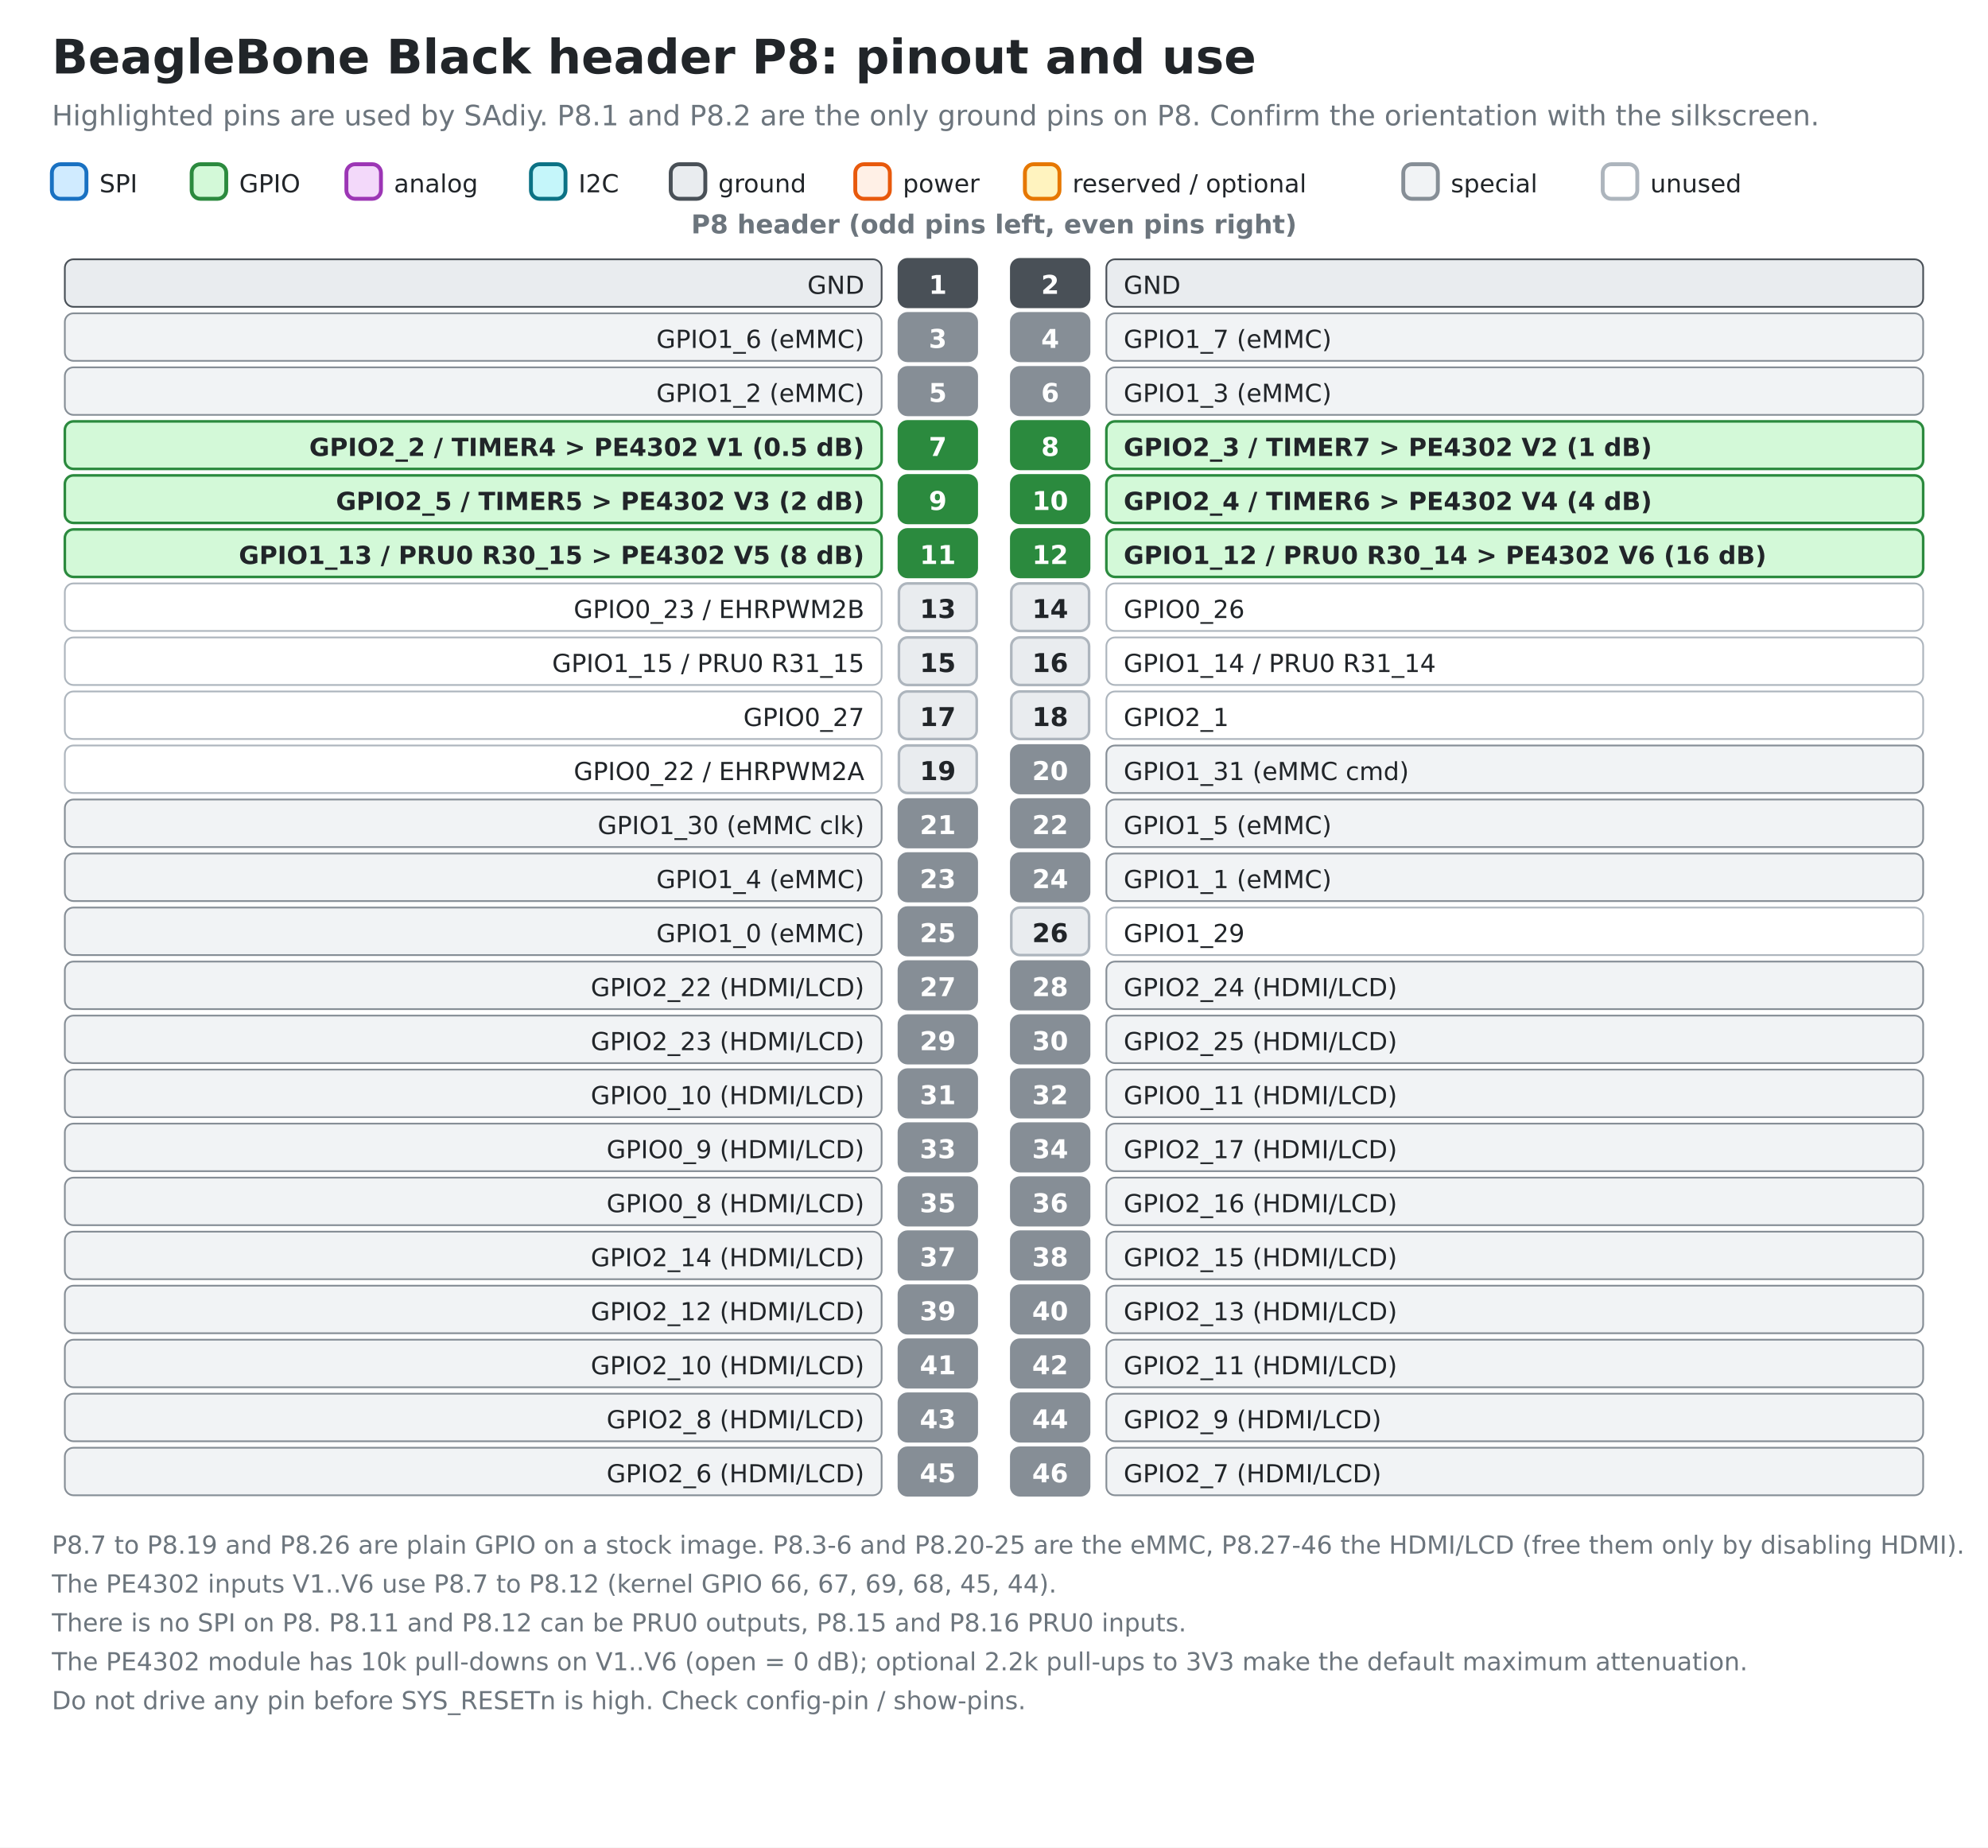
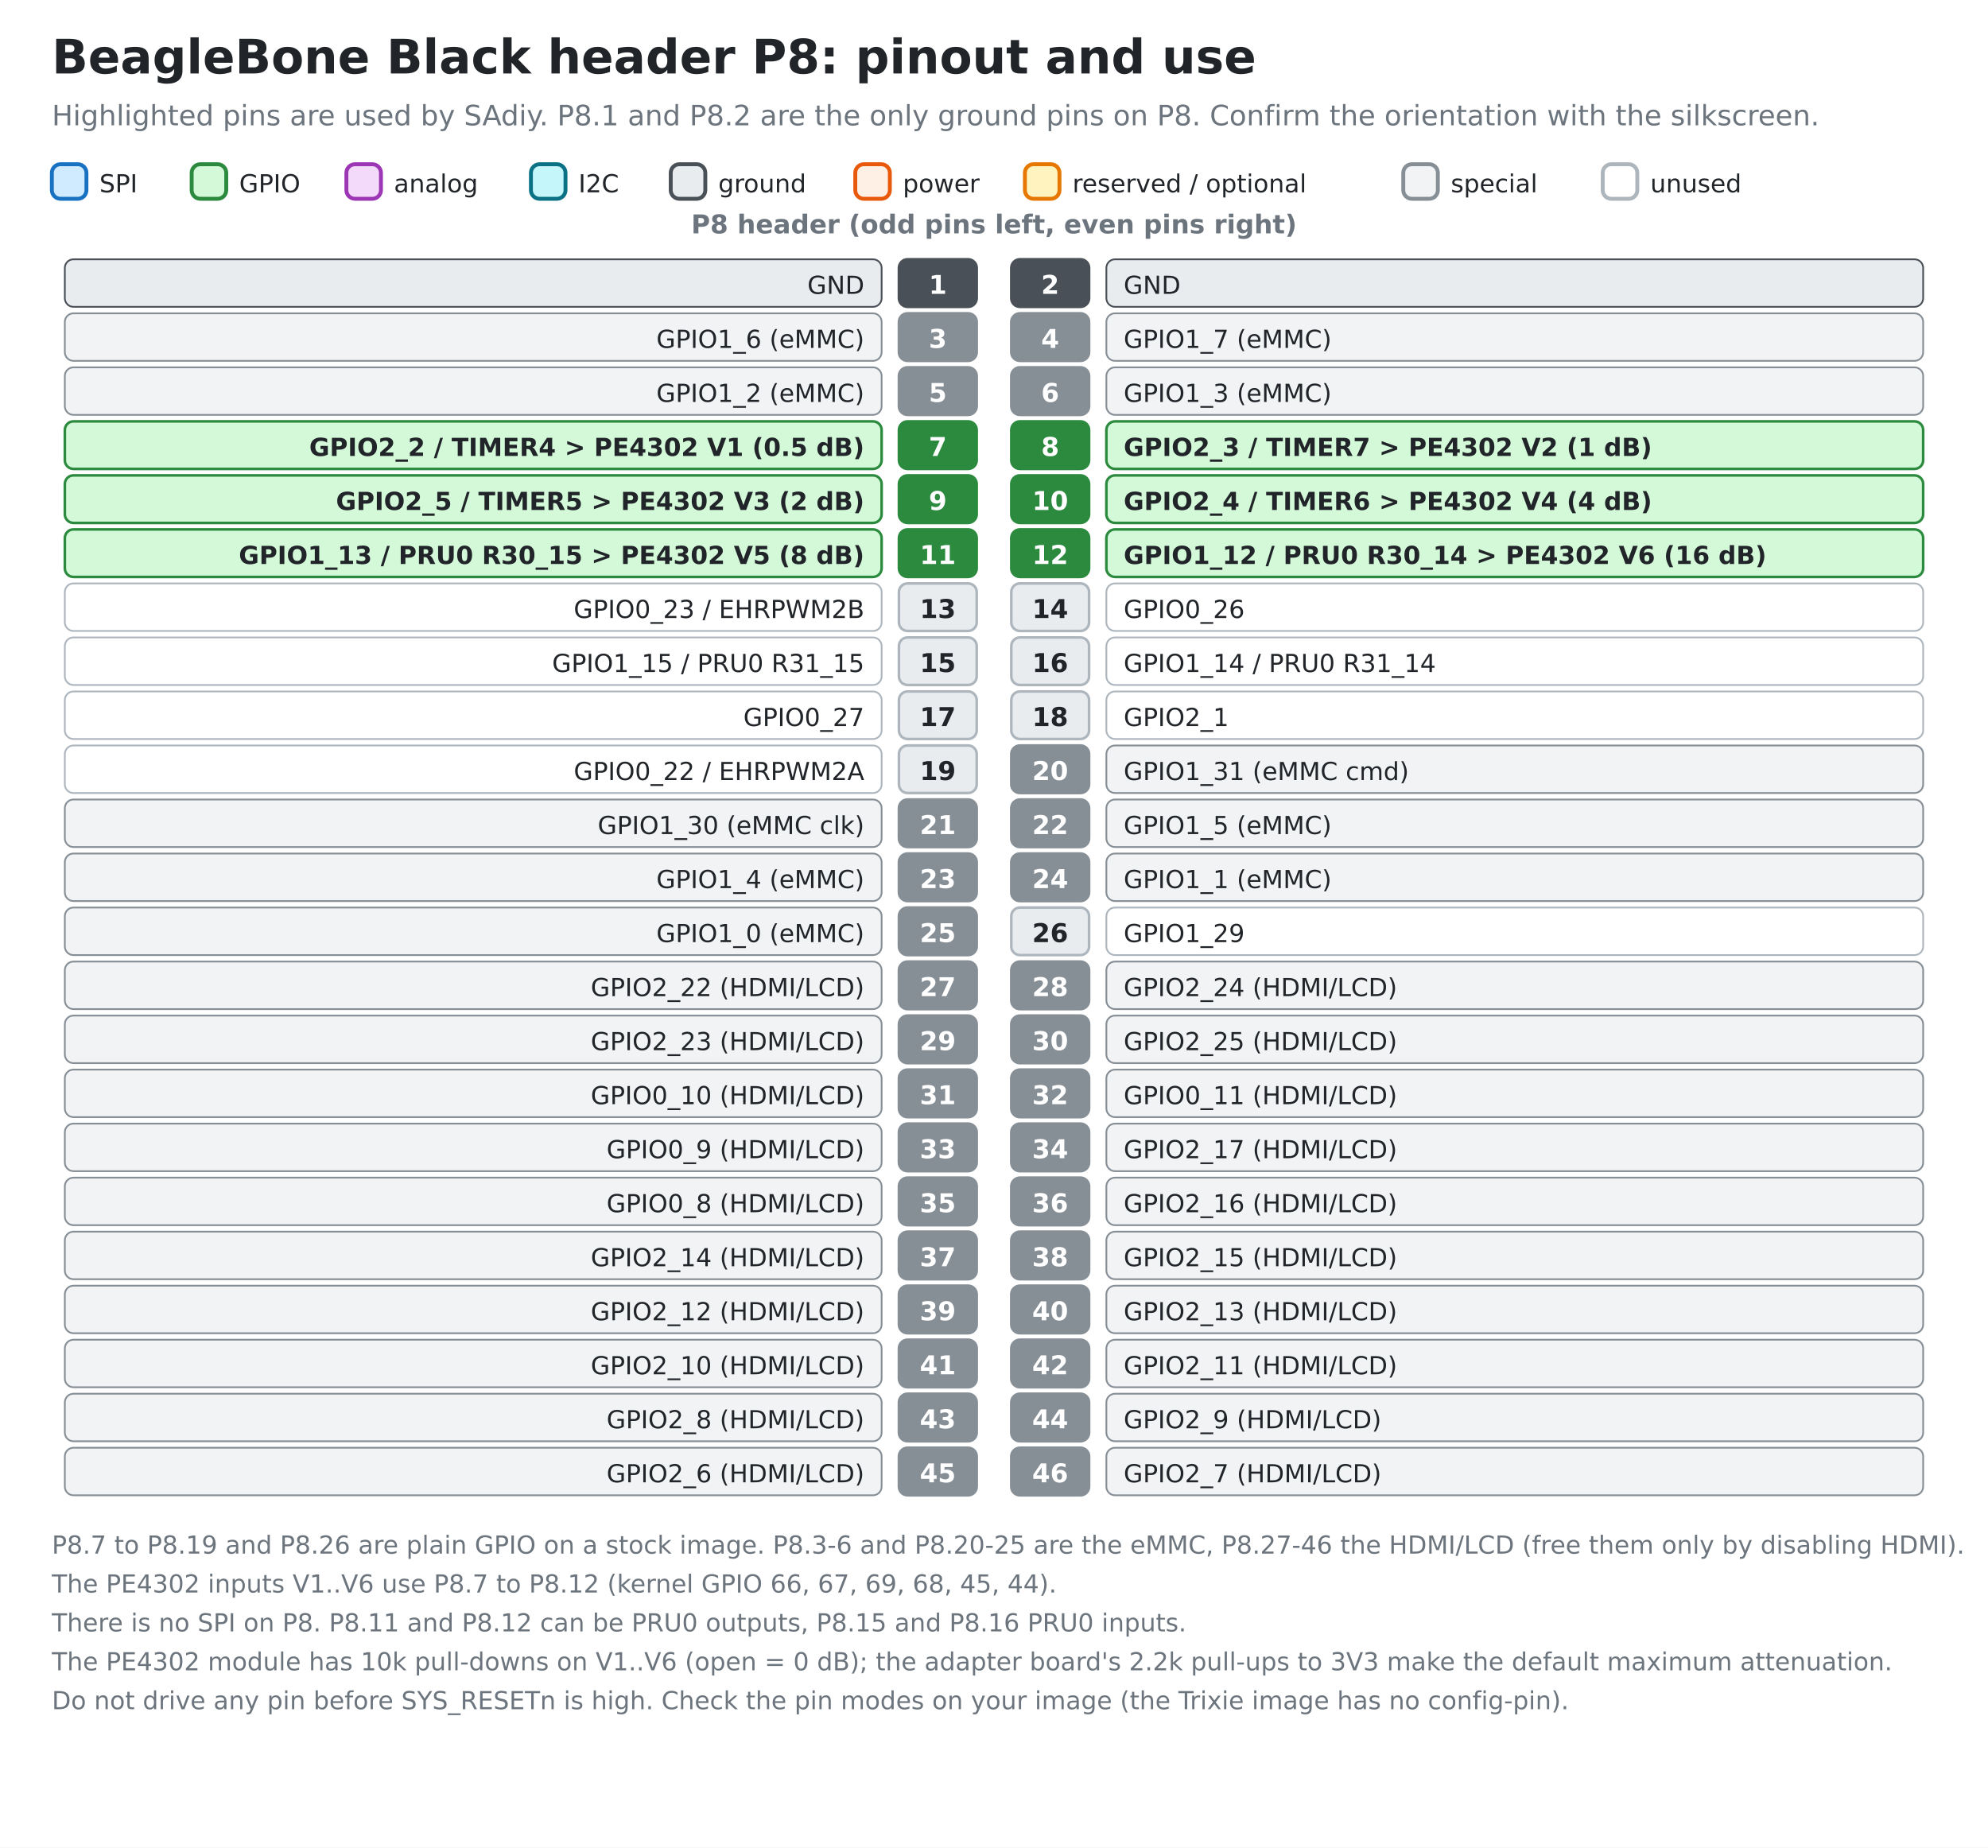
<svg xmlns="http://www.w3.org/2000/svg" width="920" height="855" viewBox="0 0 920 855">
  <defs />
  <rect x="0" y="0" width="920" height="855" fill="#ffffff" />
  <text x="24.0" y="34.0" font-family="DejaVu Sans, Arial, Helvetica, sans-serif" font-size="22" text-anchor="start" font-weight="bold" fill="#212529">BeagleBone Black header P8: pinout and use</text>
  <text x="24.0" y="58.0" font-family="DejaVu Sans, Arial, Helvetica, sans-serif" font-size="13" text-anchor="start" font-weight="normal" fill="#6c757d">Highlighted pins are used by SAdiy. P8.1 and P8.2 are the only ground pins on P8. Confirm the orientation with the silkscreen.</text>
  <rect x="24.0" y="76.0" width="16.0" height="16.0" rx="4" fill="#d0ebff" stroke="#1971c2" stroke-width="1.8" />
  <text x="46.0" y="89.0" font-family="DejaVu Sans, Arial, Helvetica, sans-serif" font-size="11.5" text-anchor="start" font-weight="normal" fill="#212529">SPI</text>
  <rect x="88.7" y="76.0" width="16.0" height="16.0" rx="4" fill="#d3f9d8" stroke="#2b8a3e" stroke-width="1.8" />
  <text x="110.7" y="89.0" font-family="DejaVu Sans, Arial, Helvetica, sans-serif" font-size="11.5" text-anchor="start" font-weight="normal" fill="#212529">GPIO</text>
  <rect x="160.3" y="76.0" width="16.0" height="16.0" rx="4" fill="#f3d9fa" stroke="#9c36b5" stroke-width="1.8" />
  <text x="182.3" y="89.0" font-family="DejaVu Sans, Arial, Helvetica, sans-serif" font-size="11.5" text-anchor="start" font-weight="normal" fill="#212529">analog</text>
  <rect x="245.7" y="76.0" width="16.0" height="16.0" rx="4" fill="#c5f6fa" stroke="#0b7285" stroke-width="1.8" />
  <text x="267.7" y="89.0" font-family="DejaVu Sans, Arial, Helvetica, sans-serif" font-size="11.5" text-anchor="start" font-weight="normal" fill="#212529">I2C</text>
  <rect x="310.4" y="76.0" width="16.0" height="16.0" rx="4" fill="#e9ecef" stroke="#495057" stroke-width="1.8" />
  <text x="332.4" y="89.0" font-family="DejaVu Sans, Arial, Helvetica, sans-serif" font-size="11.5" text-anchor="start" font-weight="normal" fill="#212529">ground</text>
  <rect x="395.8" y="76.0" width="16.0" height="16.0" rx="4" fill="#fff0e6" stroke="#e8590c" stroke-width="1.8" />
  <text x="417.8" y="89.0" font-family="DejaVu Sans, Arial, Helvetica, sans-serif" font-size="11.5" text-anchor="start" font-weight="normal" fill="#212529">power</text>
  <rect x="474.3" y="76.0" width="16.0" height="16.0" rx="4" fill="#fff3bf" stroke="#e67700" stroke-width="1.8" />
  <text x="496.3" y="89.0" font-family="DejaVu Sans, Arial, Helvetica, sans-serif" font-size="11.5" text-anchor="start" font-weight="normal" fill="#212529">reserved / optional</text>
  <rect x="649.4" y="76.0" width="16.0" height="16.0" rx="4" fill="#f1f3f5" stroke="#868e96" stroke-width="1.8" />
  <text x="671.4" y="89.0" font-family="DejaVu Sans, Arial, Helvetica, sans-serif" font-size="11.5" text-anchor="start" font-weight="normal" fill="#212529">special</text>
  <rect x="741.7" y="76.0" width="16.0" height="16.0" rx="4" fill="#ffffff" stroke="#adb5bd" stroke-width="1.8" />
  <text x="763.7" y="89.0" font-family="DejaVu Sans, Arial, Helvetica, sans-serif" font-size="11.5" text-anchor="start" font-weight="normal" fill="#212529">unused</text>
  <text x="460.0" y="108.0" font-family="DejaVu Sans, Arial, Helvetica, sans-serif" font-size="12" text-anchor="middle" font-weight="bold" fill="#6c757d">P8 header (odd pins left, even pins right)</text>
  <rect x="416.0" y="120.0" width="36.0" height="22.0" rx="4" fill="#495057" stroke="#495057" stroke-width="1.2" />
  <text x="434.0" y="136.0" font-family="DejaVu Sans, Arial, Helvetica, sans-serif" font-size="12" text-anchor="middle" font-weight="bold" fill="#ffffff">1</text>
  <rect x="30.0" y="120.0" width="378.0" height="22.0" rx="4" fill="#e9ecef" stroke="#495057" stroke-width="0.8" />
  <text x="400.0" y="136.0" font-family="DejaVu Sans, Arial, Helvetica, sans-serif" font-size="11.5" text-anchor="end" font-weight="normal" fill="#212529">GND</text>
  <rect x="468.0" y="120.0" width="36.0" height="22.0" rx="4" fill="#495057" stroke="#495057" stroke-width="1.2" />
  <text x="486.0" y="136.0" font-family="DejaVu Sans, Arial, Helvetica, sans-serif" font-size="12" text-anchor="middle" font-weight="bold" fill="#ffffff">2</text>
  <rect x="512.0" y="120.0" width="378.0" height="22.0" rx="4" fill="#e9ecef" stroke="#495057" stroke-width="0.8" />
  <text x="520.0" y="136.0" font-family="DejaVu Sans, Arial, Helvetica, sans-serif" font-size="11.5" text-anchor="start" font-weight="normal" fill="#212529">GND</text>
  <rect x="416.0" y="145.0" width="36.0" height="22.0" rx="4" fill="#868e96" stroke="#868e96" stroke-width="1.2" />
  <text x="434.0" y="161.0" font-family="DejaVu Sans, Arial, Helvetica, sans-serif" font-size="12" text-anchor="middle" font-weight="bold" fill="#ffffff">3</text>
  <rect x="30.0" y="145.0" width="378.0" height="22.0" rx="4" fill="#f1f3f5" stroke="#868e96" stroke-width="0.8" />
  <text x="400.0" y="161.0" font-family="DejaVu Sans, Arial, Helvetica, sans-serif" font-size="11.5" text-anchor="end" font-weight="normal" fill="#212529">GPIO1_6 (eMMC)</text>
  <rect x="468.0" y="145.0" width="36.0" height="22.0" rx="4" fill="#868e96" stroke="#868e96" stroke-width="1.2" />
  <text x="486.0" y="161.0" font-family="DejaVu Sans, Arial, Helvetica, sans-serif" font-size="12" text-anchor="middle" font-weight="bold" fill="#ffffff">4</text>
  <rect x="512.0" y="145.0" width="378.0" height="22.0" rx="4" fill="#f1f3f5" stroke="#868e96" stroke-width="0.8" />
  <text x="520.0" y="161.0" font-family="DejaVu Sans, Arial, Helvetica, sans-serif" font-size="11.5" text-anchor="start" font-weight="normal" fill="#212529">GPIO1_7 (eMMC)</text>
  <rect x="416.0" y="170.0" width="36.0" height="22.0" rx="4" fill="#868e96" stroke="#868e96" stroke-width="1.2" />
  <text x="434.0" y="186.0" font-family="DejaVu Sans, Arial, Helvetica, sans-serif" font-size="12" text-anchor="middle" font-weight="bold" fill="#ffffff">5</text>
  <rect x="30.0" y="170.0" width="378.0" height="22.0" rx="4" fill="#f1f3f5" stroke="#868e96" stroke-width="0.8" />
  <text x="400.0" y="186.0" font-family="DejaVu Sans, Arial, Helvetica, sans-serif" font-size="11.5" text-anchor="end" font-weight="normal" fill="#212529">GPIO1_2 (eMMC)</text>
  <rect x="468.0" y="170.0" width="36.0" height="22.0" rx="4" fill="#868e96" stroke="#868e96" stroke-width="1.2" />
  <text x="486.0" y="186.0" font-family="DejaVu Sans, Arial, Helvetica, sans-serif" font-size="12" text-anchor="middle" font-weight="bold" fill="#ffffff">6</text>
  <rect x="512.0" y="170.0" width="378.0" height="22.0" rx="4" fill="#f1f3f5" stroke="#868e96" stroke-width="0.8" />
  <text x="520.0" y="186.0" font-family="DejaVu Sans, Arial, Helvetica, sans-serif" font-size="11.5" text-anchor="start" font-weight="normal" fill="#212529">GPIO1_3 (eMMC)</text>
  <rect x="416.0" y="195.0" width="36.0" height="22.0" rx="4" fill="#2b8a3e" stroke="#2b8a3e" stroke-width="1.2" />
  <text x="434.0" y="211.0" font-family="DejaVu Sans, Arial, Helvetica, sans-serif" font-size="12" text-anchor="middle" font-weight="bold" fill="#ffffff">7</text>
  <rect x="30.0" y="195.0" width="378.0" height="22.0" rx="4" fill="#d3f9d8" stroke="#2b8a3e" stroke-width="1.2" />
  <text x="400.0" y="211.0" font-family="DejaVu Sans, Arial, Helvetica, sans-serif" font-size="11.5" text-anchor="end" font-weight="bold" fill="#212529">GPIO2_2 / TIMER4   &gt;   PE4302 V1 (0.5 dB)</text>
  <rect x="468.0" y="195.0" width="36.0" height="22.0" rx="4" fill="#2b8a3e" stroke="#2b8a3e" stroke-width="1.2" />
  <text x="486.0" y="211.0" font-family="DejaVu Sans, Arial, Helvetica, sans-serif" font-size="12" text-anchor="middle" font-weight="bold" fill="#ffffff">8</text>
  <rect x="512.0" y="195.0" width="378.0" height="22.0" rx="4" fill="#d3f9d8" stroke="#2b8a3e" stroke-width="1.2" />
  <text x="520.0" y="211.0" font-family="DejaVu Sans, Arial, Helvetica, sans-serif" font-size="11.5" text-anchor="start" font-weight="bold" fill="#212529">GPIO2_3 / TIMER7   &gt;   PE4302 V2 (1 dB)</text>
  <rect x="416.0" y="220.0" width="36.0" height="22.0" rx="4" fill="#2b8a3e" stroke="#2b8a3e" stroke-width="1.2" />
  <text x="434.0" y="236.0" font-family="DejaVu Sans, Arial, Helvetica, sans-serif" font-size="12" text-anchor="middle" font-weight="bold" fill="#ffffff">9</text>
  <rect x="30.0" y="220.0" width="378.0" height="22.0" rx="4" fill="#d3f9d8" stroke="#2b8a3e" stroke-width="1.2" />
  <text x="400.0" y="236.0" font-family="DejaVu Sans, Arial, Helvetica, sans-serif" font-size="11.5" text-anchor="end" font-weight="bold" fill="#212529">GPIO2_5 / TIMER5   &gt;   PE4302 V3 (2 dB)</text>
  <rect x="468.0" y="220.0" width="36.0" height="22.0" rx="4" fill="#2b8a3e" stroke="#2b8a3e" stroke-width="1.2" />
  <text x="486.0" y="236.0" font-family="DejaVu Sans, Arial, Helvetica, sans-serif" font-size="12" text-anchor="middle" font-weight="bold" fill="#ffffff">10</text>
  <rect x="512.0" y="220.0" width="378.0" height="22.0" rx="4" fill="#d3f9d8" stroke="#2b8a3e" stroke-width="1.2" />
  <text x="520.0" y="236.0" font-family="DejaVu Sans, Arial, Helvetica, sans-serif" font-size="11.5" text-anchor="start" font-weight="bold" fill="#212529">GPIO2_4 / TIMER6   &gt;   PE4302 V4 (4 dB)</text>
  <rect x="416.0" y="245.0" width="36.0" height="22.0" rx="4" fill="#2b8a3e" stroke="#2b8a3e" stroke-width="1.2" />
  <text x="434.0" y="261.0" font-family="DejaVu Sans, Arial, Helvetica, sans-serif" font-size="12" text-anchor="middle" font-weight="bold" fill="#ffffff">11</text>
  <rect x="30.0" y="245.0" width="378.0" height="22.0" rx="4" fill="#d3f9d8" stroke="#2b8a3e" stroke-width="1.2" />
  <text x="400.0" y="261.0" font-family="DejaVu Sans, Arial, Helvetica, sans-serif" font-size="11.5" text-anchor="end" font-weight="bold" fill="#212529">GPIO1_13 / PRU0 R30_15   &gt;   PE4302 V5 (8 dB)</text>
  <rect x="468.0" y="245.0" width="36.0" height="22.0" rx="4" fill="#2b8a3e" stroke="#2b8a3e" stroke-width="1.2" />
  <text x="486.0" y="261.0" font-family="DejaVu Sans, Arial, Helvetica, sans-serif" font-size="12" text-anchor="middle" font-weight="bold" fill="#ffffff">12</text>
  <rect x="512.0" y="245.0" width="378.0" height="22.0" rx="4" fill="#d3f9d8" stroke="#2b8a3e" stroke-width="1.2" />
  <text x="520.0" y="261.0" font-family="DejaVu Sans, Arial, Helvetica, sans-serif" font-size="11.5" text-anchor="start" font-weight="bold" fill="#212529">GPIO1_12 / PRU0 R30_14   &gt;   PE4302 V6 (16 dB)</text>
  <rect x="416.0" y="270.0" width="36.0" height="22.0" rx="4" fill="#e9ecef" stroke="#adb5bd" stroke-width="1.2" />
  <text x="434.0" y="286.0" font-family="DejaVu Sans, Arial, Helvetica, sans-serif" font-size="12" text-anchor="middle" font-weight="bold" fill="#212529">13</text>
  <rect x="30.0" y="270.0" width="378.0" height="22.0" rx="4" fill="#ffffff" stroke="#adb5bd" stroke-width="0.8" />
  <text x="400.0" y="286.0" font-family="DejaVu Sans, Arial, Helvetica, sans-serif" font-size="11.5" text-anchor="end" font-weight="normal" fill="#212529">GPIO0_23 / EHRPWM2B</text>
  <rect x="468.0" y="270.0" width="36.0" height="22.0" rx="4" fill="#e9ecef" stroke="#adb5bd" stroke-width="1.2" />
  <text x="486.0" y="286.0" font-family="DejaVu Sans, Arial, Helvetica, sans-serif" font-size="12" text-anchor="middle" font-weight="bold" fill="#212529">14</text>
  <rect x="512.0" y="270.0" width="378.0" height="22.0" rx="4" fill="#ffffff" stroke="#adb5bd" stroke-width="0.8" />
  <text x="520.0" y="286.0" font-family="DejaVu Sans, Arial, Helvetica, sans-serif" font-size="11.5" text-anchor="start" font-weight="normal" fill="#212529">GPIO0_26</text>
  <rect x="416.0" y="295.0" width="36.0" height="22.0" rx="4" fill="#e9ecef" stroke="#adb5bd" stroke-width="1.2" />
  <text x="434.0" y="311.0" font-family="DejaVu Sans, Arial, Helvetica, sans-serif" font-size="12" text-anchor="middle" font-weight="bold" fill="#212529">15</text>
  <rect x="30.0" y="295.0" width="378.0" height="22.0" rx="4" fill="#ffffff" stroke="#adb5bd" stroke-width="0.8" />
  <text x="400.0" y="311.0" font-family="DejaVu Sans, Arial, Helvetica, sans-serif" font-size="11.5" text-anchor="end" font-weight="normal" fill="#212529">GPIO1_15 / PRU0 R31_15</text>
  <rect x="468.0" y="295.0" width="36.0" height="22.0" rx="4" fill="#e9ecef" stroke="#adb5bd" stroke-width="1.2" />
  <text x="486.0" y="311.0" font-family="DejaVu Sans, Arial, Helvetica, sans-serif" font-size="12" text-anchor="middle" font-weight="bold" fill="#212529">16</text>
  <rect x="512.0" y="295.0" width="378.0" height="22.0" rx="4" fill="#ffffff" stroke="#adb5bd" stroke-width="0.8" />
  <text x="520.0" y="311.0" font-family="DejaVu Sans, Arial, Helvetica, sans-serif" font-size="11.5" text-anchor="start" font-weight="normal" fill="#212529">GPIO1_14 / PRU0 R31_14</text>
  <rect x="416.0" y="320.0" width="36.0" height="22.0" rx="4" fill="#e9ecef" stroke="#adb5bd" stroke-width="1.2" />
  <text x="434.0" y="336.0" font-family="DejaVu Sans, Arial, Helvetica, sans-serif" font-size="12" text-anchor="middle" font-weight="bold" fill="#212529">17</text>
  <rect x="30.0" y="320.0" width="378.0" height="22.0" rx="4" fill="#ffffff" stroke="#adb5bd" stroke-width="0.8" />
  <text x="400.0" y="336.0" font-family="DejaVu Sans, Arial, Helvetica, sans-serif" font-size="11.5" text-anchor="end" font-weight="normal" fill="#212529">GPIO0_27</text>
  <rect x="468.0" y="320.0" width="36.0" height="22.0" rx="4" fill="#e9ecef" stroke="#adb5bd" stroke-width="1.2" />
  <text x="486.0" y="336.0" font-family="DejaVu Sans, Arial, Helvetica, sans-serif" font-size="12" text-anchor="middle" font-weight="bold" fill="#212529">18</text>
  <rect x="512.0" y="320.0" width="378.0" height="22.0" rx="4" fill="#ffffff" stroke="#adb5bd" stroke-width="0.8" />
  <text x="520.0" y="336.0" font-family="DejaVu Sans, Arial, Helvetica, sans-serif" font-size="11.5" text-anchor="start" font-weight="normal" fill="#212529">GPIO2_1</text>
  <rect x="416.0" y="345.0" width="36.0" height="22.0" rx="4" fill="#e9ecef" stroke="#adb5bd" stroke-width="1.2" />
  <text x="434.0" y="361.0" font-family="DejaVu Sans, Arial, Helvetica, sans-serif" font-size="12" text-anchor="middle" font-weight="bold" fill="#212529">19</text>
  <rect x="30.0" y="345.0" width="378.0" height="22.0" rx="4" fill="#ffffff" stroke="#adb5bd" stroke-width="0.8" />
  <text x="400.0" y="361.0" font-family="DejaVu Sans, Arial, Helvetica, sans-serif" font-size="11.5" text-anchor="end" font-weight="normal" fill="#212529">GPIO0_22 / EHRPWM2A</text>
  <rect x="468.0" y="345.0" width="36.0" height="22.0" rx="4" fill="#868e96" stroke="#868e96" stroke-width="1.2" />
  <text x="486.0" y="361.0" font-family="DejaVu Sans, Arial, Helvetica, sans-serif" font-size="12" text-anchor="middle" font-weight="bold" fill="#ffffff">20</text>
  <rect x="512.0" y="345.0" width="378.0" height="22.0" rx="4" fill="#f1f3f5" stroke="#868e96" stroke-width="0.8" />
  <text x="520.0" y="361.0" font-family="DejaVu Sans, Arial, Helvetica, sans-serif" font-size="11.5" text-anchor="start" font-weight="normal" fill="#212529">GPIO1_31 (eMMC cmd)</text>
  <rect x="416.0" y="370.0" width="36.0" height="22.0" rx="4" fill="#868e96" stroke="#868e96" stroke-width="1.2" />
  <text x="434.0" y="386.0" font-family="DejaVu Sans, Arial, Helvetica, sans-serif" font-size="12" text-anchor="middle" font-weight="bold" fill="#ffffff">21</text>
  <rect x="30.0" y="370.0" width="378.0" height="22.0" rx="4" fill="#f1f3f5" stroke="#868e96" stroke-width="0.8" />
  <text x="400.0" y="386.0" font-family="DejaVu Sans, Arial, Helvetica, sans-serif" font-size="11.5" text-anchor="end" font-weight="normal" fill="#212529">GPIO1_30 (eMMC clk)</text>
  <rect x="468.0" y="370.0" width="36.0" height="22.0" rx="4" fill="#868e96" stroke="#868e96" stroke-width="1.2" />
  <text x="486.0" y="386.0" font-family="DejaVu Sans, Arial, Helvetica, sans-serif" font-size="12" text-anchor="middle" font-weight="bold" fill="#ffffff">22</text>
  <rect x="512.0" y="370.0" width="378.0" height="22.0" rx="4" fill="#f1f3f5" stroke="#868e96" stroke-width="0.8" />
  <text x="520.0" y="386.0" font-family="DejaVu Sans, Arial, Helvetica, sans-serif" font-size="11.5" text-anchor="start" font-weight="normal" fill="#212529">GPIO1_5 (eMMC)</text>
  <rect x="416.0" y="395.0" width="36.0" height="22.0" rx="4" fill="#868e96" stroke="#868e96" stroke-width="1.2" />
  <text x="434.0" y="411.0" font-family="DejaVu Sans, Arial, Helvetica, sans-serif" font-size="12" text-anchor="middle" font-weight="bold" fill="#ffffff">23</text>
  <rect x="30.0" y="395.0" width="378.0" height="22.0" rx="4" fill="#f1f3f5" stroke="#868e96" stroke-width="0.8" />
  <text x="400.0" y="411.0" font-family="DejaVu Sans, Arial, Helvetica, sans-serif" font-size="11.5" text-anchor="end" font-weight="normal" fill="#212529">GPIO1_4 (eMMC)</text>
  <rect x="468.0" y="395.0" width="36.0" height="22.0" rx="4" fill="#868e96" stroke="#868e96" stroke-width="1.2" />
  <text x="486.0" y="411.0" font-family="DejaVu Sans, Arial, Helvetica, sans-serif" font-size="12" text-anchor="middle" font-weight="bold" fill="#ffffff">24</text>
  <rect x="512.0" y="395.0" width="378.0" height="22.0" rx="4" fill="#f1f3f5" stroke="#868e96" stroke-width="0.8" />
  <text x="520.0" y="411.0" font-family="DejaVu Sans, Arial, Helvetica, sans-serif" font-size="11.5" text-anchor="start" font-weight="normal" fill="#212529">GPIO1_1 (eMMC)</text>
  <rect x="416.0" y="420.0" width="36.0" height="22.0" rx="4" fill="#868e96" stroke="#868e96" stroke-width="1.2" />
  <text x="434.0" y="436.0" font-family="DejaVu Sans, Arial, Helvetica, sans-serif" font-size="12" text-anchor="middle" font-weight="bold" fill="#ffffff">25</text>
  <rect x="30.0" y="420.0" width="378.0" height="22.0" rx="4" fill="#f1f3f5" stroke="#868e96" stroke-width="0.8" />
  <text x="400.0" y="436.0" font-family="DejaVu Sans, Arial, Helvetica, sans-serif" font-size="11.5" text-anchor="end" font-weight="normal" fill="#212529">GPIO1_0 (eMMC)</text>
  <rect x="468.0" y="420.0" width="36.0" height="22.0" rx="4" fill="#e9ecef" stroke="#adb5bd" stroke-width="1.2" />
  <text x="486.0" y="436.0" font-family="DejaVu Sans, Arial, Helvetica, sans-serif" font-size="12" text-anchor="middle" font-weight="bold" fill="#212529">26</text>
  <rect x="512.0" y="420.0" width="378.0" height="22.0" rx="4" fill="#ffffff" stroke="#adb5bd" stroke-width="0.8" />
  <text x="520.0" y="436.0" font-family="DejaVu Sans, Arial, Helvetica, sans-serif" font-size="11.5" text-anchor="start" font-weight="normal" fill="#212529">GPIO1_29</text>
  <rect x="416.0" y="445.0" width="36.0" height="22.0" rx="4" fill="#868e96" stroke="#868e96" stroke-width="1.2" />
  <text x="434.0" y="461.0" font-family="DejaVu Sans, Arial, Helvetica, sans-serif" font-size="12" text-anchor="middle" font-weight="bold" fill="#ffffff">27</text>
  <rect x="30.0" y="445.0" width="378.0" height="22.0" rx="4" fill="#f1f3f5" stroke="#868e96" stroke-width="0.8" />
  <text x="400.0" y="461.0" font-family="DejaVu Sans, Arial, Helvetica, sans-serif" font-size="11.5" text-anchor="end" font-weight="normal" fill="#212529">GPIO2_22 (HDMI/LCD)</text>
  <rect x="468.0" y="445.0" width="36.0" height="22.0" rx="4" fill="#868e96" stroke="#868e96" stroke-width="1.2" />
  <text x="486.0" y="461.0" font-family="DejaVu Sans, Arial, Helvetica, sans-serif" font-size="12" text-anchor="middle" font-weight="bold" fill="#ffffff">28</text>
  <rect x="512.0" y="445.0" width="378.0" height="22.0" rx="4" fill="#f1f3f5" stroke="#868e96" stroke-width="0.8" />
  <text x="520.0" y="461.0" font-family="DejaVu Sans, Arial, Helvetica, sans-serif" font-size="11.5" text-anchor="start" font-weight="normal" fill="#212529">GPIO2_24 (HDMI/LCD)</text>
  <rect x="416.0" y="470.0" width="36.0" height="22.0" rx="4" fill="#868e96" stroke="#868e96" stroke-width="1.2" />
  <text x="434.0" y="486.0" font-family="DejaVu Sans, Arial, Helvetica, sans-serif" font-size="12" text-anchor="middle" font-weight="bold" fill="#ffffff">29</text>
  <rect x="30.0" y="470.0" width="378.0" height="22.0" rx="4" fill="#f1f3f5" stroke="#868e96" stroke-width="0.8" />
  <text x="400.0" y="486.0" font-family="DejaVu Sans, Arial, Helvetica, sans-serif" font-size="11.5" text-anchor="end" font-weight="normal" fill="#212529">GPIO2_23 (HDMI/LCD)</text>
  <rect x="468.0" y="470.0" width="36.0" height="22.0" rx="4" fill="#868e96" stroke="#868e96" stroke-width="1.2" />
  <text x="486.0" y="486.0" font-family="DejaVu Sans, Arial, Helvetica, sans-serif" font-size="12" text-anchor="middle" font-weight="bold" fill="#ffffff">30</text>
  <rect x="512.0" y="470.0" width="378.0" height="22.0" rx="4" fill="#f1f3f5" stroke="#868e96" stroke-width="0.8" />
  <text x="520.0" y="486.0" font-family="DejaVu Sans, Arial, Helvetica, sans-serif" font-size="11.5" text-anchor="start" font-weight="normal" fill="#212529">GPIO2_25 (HDMI/LCD)</text>
  <rect x="416.0" y="495.0" width="36.0" height="22.0" rx="4" fill="#868e96" stroke="#868e96" stroke-width="1.2" />
  <text x="434.0" y="511.0" font-family="DejaVu Sans, Arial, Helvetica, sans-serif" font-size="12" text-anchor="middle" font-weight="bold" fill="#ffffff">31</text>
  <rect x="30.0" y="495.0" width="378.0" height="22.0" rx="4" fill="#f1f3f5" stroke="#868e96" stroke-width="0.8" />
  <text x="400.0" y="511.0" font-family="DejaVu Sans, Arial, Helvetica, sans-serif" font-size="11.5" text-anchor="end" font-weight="normal" fill="#212529">GPIO0_10 (HDMI/LCD)</text>
  <rect x="468.0" y="495.0" width="36.0" height="22.0" rx="4" fill="#868e96" stroke="#868e96" stroke-width="1.2" />
  <text x="486.0" y="511.0" font-family="DejaVu Sans, Arial, Helvetica, sans-serif" font-size="12" text-anchor="middle" font-weight="bold" fill="#ffffff">32</text>
  <rect x="512.0" y="495.0" width="378.0" height="22.0" rx="4" fill="#f1f3f5" stroke="#868e96" stroke-width="0.8" />
  <text x="520.0" y="511.0" font-family="DejaVu Sans, Arial, Helvetica, sans-serif" font-size="11.5" text-anchor="start" font-weight="normal" fill="#212529">GPIO0_11 (HDMI/LCD)</text>
  <rect x="416.0" y="520.0" width="36.0" height="22.0" rx="4" fill="#868e96" stroke="#868e96" stroke-width="1.2" />
  <text x="434.0" y="536.0" font-family="DejaVu Sans, Arial, Helvetica, sans-serif" font-size="12" text-anchor="middle" font-weight="bold" fill="#ffffff">33</text>
  <rect x="30.0" y="520.0" width="378.0" height="22.0" rx="4" fill="#f1f3f5" stroke="#868e96" stroke-width="0.8" />
  <text x="400.0" y="536.0" font-family="DejaVu Sans, Arial, Helvetica, sans-serif" font-size="11.5" text-anchor="end" font-weight="normal" fill="#212529">GPIO0_9 (HDMI/LCD)</text>
  <rect x="468.0" y="520.0" width="36.0" height="22.0" rx="4" fill="#868e96" stroke="#868e96" stroke-width="1.2" />
  <text x="486.0" y="536.0" font-family="DejaVu Sans, Arial, Helvetica, sans-serif" font-size="12" text-anchor="middle" font-weight="bold" fill="#ffffff">34</text>
  <rect x="512.0" y="520.0" width="378.0" height="22.0" rx="4" fill="#f1f3f5" stroke="#868e96" stroke-width="0.8" />
  <text x="520.0" y="536.0" font-family="DejaVu Sans, Arial, Helvetica, sans-serif" font-size="11.5" text-anchor="start" font-weight="normal" fill="#212529">GPIO2_17 (HDMI/LCD)</text>
  <rect x="416.0" y="545.0" width="36.0" height="22.0" rx="4" fill="#868e96" stroke="#868e96" stroke-width="1.2" />
  <text x="434.0" y="561.0" font-family="DejaVu Sans, Arial, Helvetica, sans-serif" font-size="12" text-anchor="middle" font-weight="bold" fill="#ffffff">35</text>
  <rect x="30.0" y="545.0" width="378.0" height="22.0" rx="4" fill="#f1f3f5" stroke="#868e96" stroke-width="0.8" />
  <text x="400.0" y="561.0" font-family="DejaVu Sans, Arial, Helvetica, sans-serif" font-size="11.5" text-anchor="end" font-weight="normal" fill="#212529">GPIO0_8 (HDMI/LCD)</text>
  <rect x="468.0" y="545.0" width="36.0" height="22.0" rx="4" fill="#868e96" stroke="#868e96" stroke-width="1.2" />
  <text x="486.0" y="561.0" font-family="DejaVu Sans, Arial, Helvetica, sans-serif" font-size="12" text-anchor="middle" font-weight="bold" fill="#ffffff">36</text>
  <rect x="512.0" y="545.0" width="378.0" height="22.0" rx="4" fill="#f1f3f5" stroke="#868e96" stroke-width="0.8" />
  <text x="520.0" y="561.0" font-family="DejaVu Sans, Arial, Helvetica, sans-serif" font-size="11.5" text-anchor="start" font-weight="normal" fill="#212529">GPIO2_16 (HDMI/LCD)</text>
  <rect x="416.0" y="570.0" width="36.0" height="22.0" rx="4" fill="#868e96" stroke="#868e96" stroke-width="1.2" />
  <text x="434.0" y="586.0" font-family="DejaVu Sans, Arial, Helvetica, sans-serif" font-size="12" text-anchor="middle" font-weight="bold" fill="#ffffff">37</text>
  <rect x="30.0" y="570.0" width="378.0" height="22.0" rx="4" fill="#f1f3f5" stroke="#868e96" stroke-width="0.8" />
  <text x="400.0" y="586.0" font-family="DejaVu Sans, Arial, Helvetica, sans-serif" font-size="11.5" text-anchor="end" font-weight="normal" fill="#212529">GPIO2_14 (HDMI/LCD)</text>
  <rect x="468.0" y="570.0" width="36.0" height="22.0" rx="4" fill="#868e96" stroke="#868e96" stroke-width="1.2" />
  <text x="486.0" y="586.0" font-family="DejaVu Sans, Arial, Helvetica, sans-serif" font-size="12" text-anchor="middle" font-weight="bold" fill="#ffffff">38</text>
  <rect x="512.0" y="570.0" width="378.0" height="22.0" rx="4" fill="#f1f3f5" stroke="#868e96" stroke-width="0.8" />
  <text x="520.0" y="586.0" font-family="DejaVu Sans, Arial, Helvetica, sans-serif" font-size="11.5" text-anchor="start" font-weight="normal" fill="#212529">GPIO2_15 (HDMI/LCD)</text>
  <rect x="416.0" y="595.0" width="36.0" height="22.0" rx="4" fill="#868e96" stroke="#868e96" stroke-width="1.2" />
  <text x="434.0" y="611.0" font-family="DejaVu Sans, Arial, Helvetica, sans-serif" font-size="12" text-anchor="middle" font-weight="bold" fill="#ffffff">39</text>
  <rect x="30.0" y="595.0" width="378.0" height="22.0" rx="4" fill="#f1f3f5" stroke="#868e96" stroke-width="0.8" />
  <text x="400.0" y="611.0" font-family="DejaVu Sans, Arial, Helvetica, sans-serif" font-size="11.5" text-anchor="end" font-weight="normal" fill="#212529">GPIO2_12 (HDMI/LCD)</text>
  <rect x="468.0" y="595.0" width="36.0" height="22.0" rx="4" fill="#868e96" stroke="#868e96" stroke-width="1.2" />
  <text x="486.0" y="611.0" font-family="DejaVu Sans, Arial, Helvetica, sans-serif" font-size="12" text-anchor="middle" font-weight="bold" fill="#ffffff">40</text>
  <rect x="512.0" y="595.0" width="378.0" height="22.0" rx="4" fill="#f1f3f5" stroke="#868e96" stroke-width="0.8" />
  <text x="520.0" y="611.0" font-family="DejaVu Sans, Arial, Helvetica, sans-serif" font-size="11.5" text-anchor="start" font-weight="normal" fill="#212529">GPIO2_13 (HDMI/LCD)</text>
  <rect x="416.0" y="620.0" width="36.0" height="22.0" rx="4" fill="#868e96" stroke="#868e96" stroke-width="1.2" />
  <text x="434.0" y="636.0" font-family="DejaVu Sans, Arial, Helvetica, sans-serif" font-size="12" text-anchor="middle" font-weight="bold" fill="#ffffff">41</text>
  <rect x="30.0" y="620.0" width="378.0" height="22.0" rx="4" fill="#f1f3f5" stroke="#868e96" stroke-width="0.8" />
  <text x="400.0" y="636.0" font-family="DejaVu Sans, Arial, Helvetica, sans-serif" font-size="11.5" text-anchor="end" font-weight="normal" fill="#212529">GPIO2_10 (HDMI/LCD)</text>
  <rect x="468.0" y="620.0" width="36.0" height="22.0" rx="4" fill="#868e96" stroke="#868e96" stroke-width="1.2" />
  <text x="486.0" y="636.0" font-family="DejaVu Sans, Arial, Helvetica, sans-serif" font-size="12" text-anchor="middle" font-weight="bold" fill="#ffffff">42</text>
  <rect x="512.0" y="620.0" width="378.0" height="22.0" rx="4" fill="#f1f3f5" stroke="#868e96" stroke-width="0.8" />
  <text x="520.0" y="636.0" font-family="DejaVu Sans, Arial, Helvetica, sans-serif" font-size="11.5" text-anchor="start" font-weight="normal" fill="#212529">GPIO2_11 (HDMI/LCD)</text>
  <rect x="416.0" y="645.0" width="36.0" height="22.0" rx="4" fill="#868e96" stroke="#868e96" stroke-width="1.2" />
  <text x="434.0" y="661.0" font-family="DejaVu Sans, Arial, Helvetica, sans-serif" font-size="12" text-anchor="middle" font-weight="bold" fill="#ffffff">43</text>
  <rect x="30.0" y="645.0" width="378.0" height="22.0" rx="4" fill="#f1f3f5" stroke="#868e96" stroke-width="0.8" />
  <text x="400.0" y="661.0" font-family="DejaVu Sans, Arial, Helvetica, sans-serif" font-size="11.5" text-anchor="end" font-weight="normal" fill="#212529">GPIO2_8 (HDMI/LCD)</text>
  <rect x="468.0" y="645.0" width="36.0" height="22.0" rx="4" fill="#868e96" stroke="#868e96" stroke-width="1.2" />
  <text x="486.0" y="661.0" font-family="DejaVu Sans, Arial, Helvetica, sans-serif" font-size="12" text-anchor="middle" font-weight="bold" fill="#ffffff">44</text>
  <rect x="512.0" y="645.0" width="378.0" height="22.0" rx="4" fill="#f1f3f5" stroke="#868e96" stroke-width="0.8" />
  <text x="520.0" y="661.0" font-family="DejaVu Sans, Arial, Helvetica, sans-serif" font-size="11.5" text-anchor="start" font-weight="normal" fill="#212529">GPIO2_9 (HDMI/LCD)</text>
  <rect x="416.0" y="670.0" width="36.0" height="22.0" rx="4" fill="#868e96" stroke="#868e96" stroke-width="1.2" />
  <text x="434.0" y="686.0" font-family="DejaVu Sans, Arial, Helvetica, sans-serif" font-size="12" text-anchor="middle" font-weight="bold" fill="#ffffff">45</text>
  <rect x="30.0" y="670.0" width="378.0" height="22.0" rx="4" fill="#f1f3f5" stroke="#868e96" stroke-width="0.8" />
  <text x="400.0" y="686.0" font-family="DejaVu Sans, Arial, Helvetica, sans-serif" font-size="11.5" text-anchor="end" font-weight="normal" fill="#212529">GPIO2_6 (HDMI/LCD)</text>
  <rect x="468.0" y="670.0" width="36.0" height="22.0" rx="4" fill="#868e96" stroke="#868e96" stroke-width="1.2" />
  <text x="486.0" y="686.0" font-family="DejaVu Sans, Arial, Helvetica, sans-serif" font-size="12" text-anchor="middle" font-weight="bold" fill="#ffffff">46</text>
  <rect x="512.0" y="670.0" width="378.0" height="22.0" rx="4" fill="#f1f3f5" stroke="#868e96" stroke-width="0.8" />
  <text x="520.0" y="686.0" font-family="DejaVu Sans, Arial, Helvetica, sans-serif" font-size="11.5" text-anchor="start" font-weight="normal" fill="#212529">GPIO2_7 (HDMI/LCD)</text>
  <text x="24.0" y="719.0" font-family="DejaVu Sans, Arial, Helvetica, sans-serif" font-size="11.5" text-anchor="start" font-weight="normal" fill="#6c757d">P8.7 to P8.19 and P8.26 are plain GPIO on a stock image. P8.3-6 and P8.20-25 are the eMMC, P8.27-46 the HDMI/LCD (free them only by disabling HDMI).</text>
  <text x="24.0" y="737.0" font-family="DejaVu Sans, Arial, Helvetica, sans-serif" font-size="11.5" text-anchor="start" font-weight="normal" fill="#6c757d">The PE4302 inputs V1..V6 use P8.7 to P8.12 (kernel GPIO 66, 67, 69, 68, 45, 44).</text>
  <text x="24.0" y="755.0" font-family="DejaVu Sans, Arial, Helvetica, sans-serif" font-size="11.5" text-anchor="start" font-weight="normal" fill="#6c757d">There is no SPI on P8. P8.11 and P8.12 can be PRU0 outputs, P8.15 and P8.16 PRU0 inputs.</text>
-   <text x="24.0" y="773.0" font-family="DejaVu Sans, Arial, Helvetica, sans-serif" font-size="11.5" text-anchor="start" font-weight="normal" fill="#6c757d">The PE4302 module has 10k pull-downs on V1..V6 (open = 0 dB); optional 2.2k pull-ups to 3V3 make the default maximum attenuation.</text>
-   <text x="24.0" y="791.0" font-family="DejaVu Sans, Arial, Helvetica, sans-serif" font-size="11.5" text-anchor="start" font-weight="normal" fill="#6c757d">Do not drive any pin before SYS_RESETn is high. Check config-pin / show-pins.</text>
+   <text x="24.0" y="773.0" font-family="DejaVu Sans, Arial, Helvetica, sans-serif" font-size="11.5" text-anchor="start" font-weight="normal" fill="#6c757d">The PE4302 module has 10k pull-downs on V1..V6 (open = 0 dB); the adapter board's 2.2k pull-ups to 3V3 make the default maximum attenuation.</text>
+   <text x="24.0" y="791.0" font-family="DejaVu Sans, Arial, Helvetica, sans-serif" font-size="11.5" text-anchor="start" font-weight="normal" fill="#6c757d">Do not drive any pin before SYS_RESETn is high. Check the pin modes on your image (the Trixie image has no config-pin).</text>
</svg>
